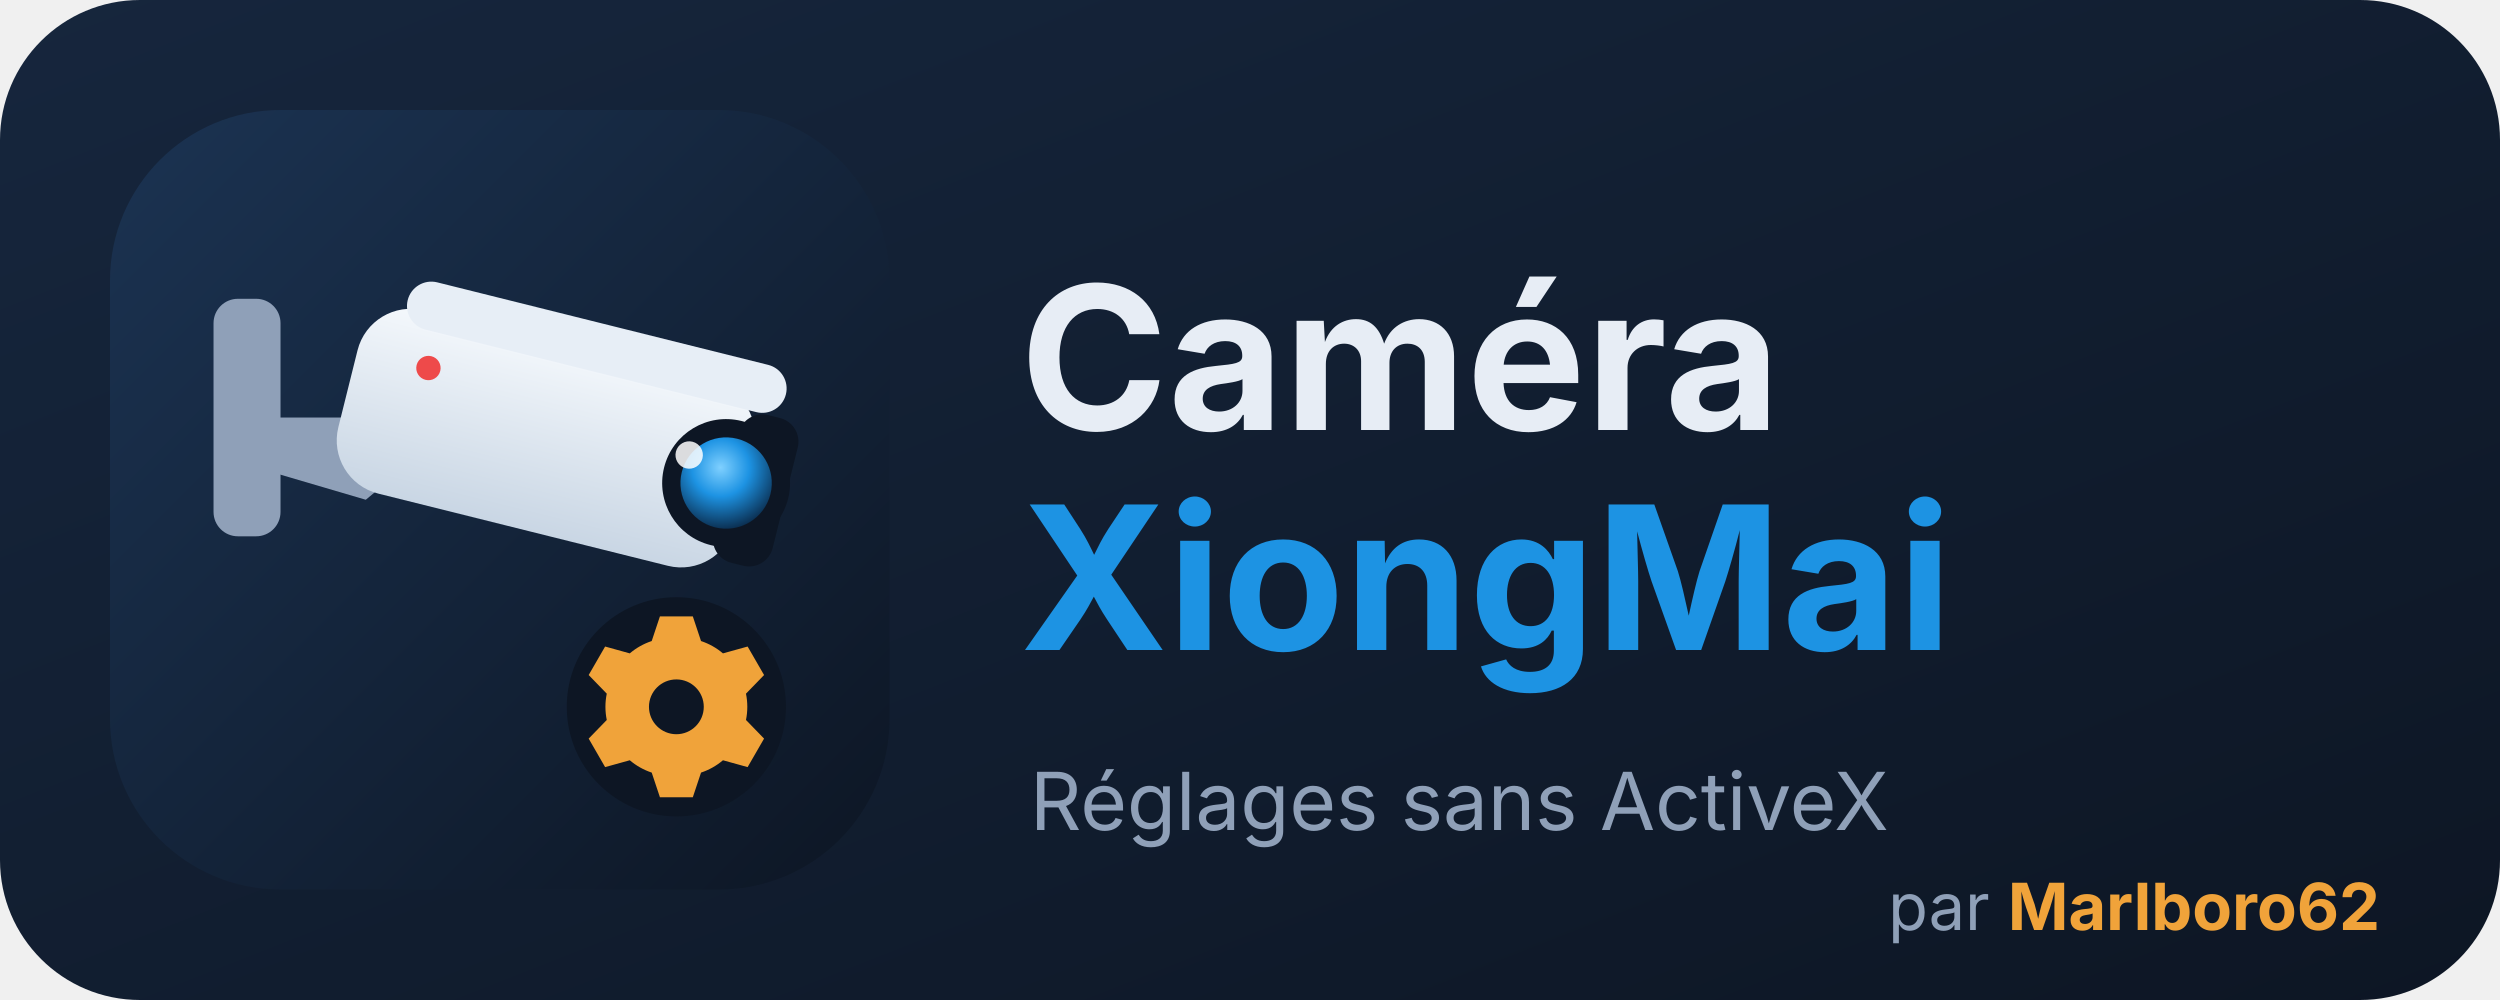
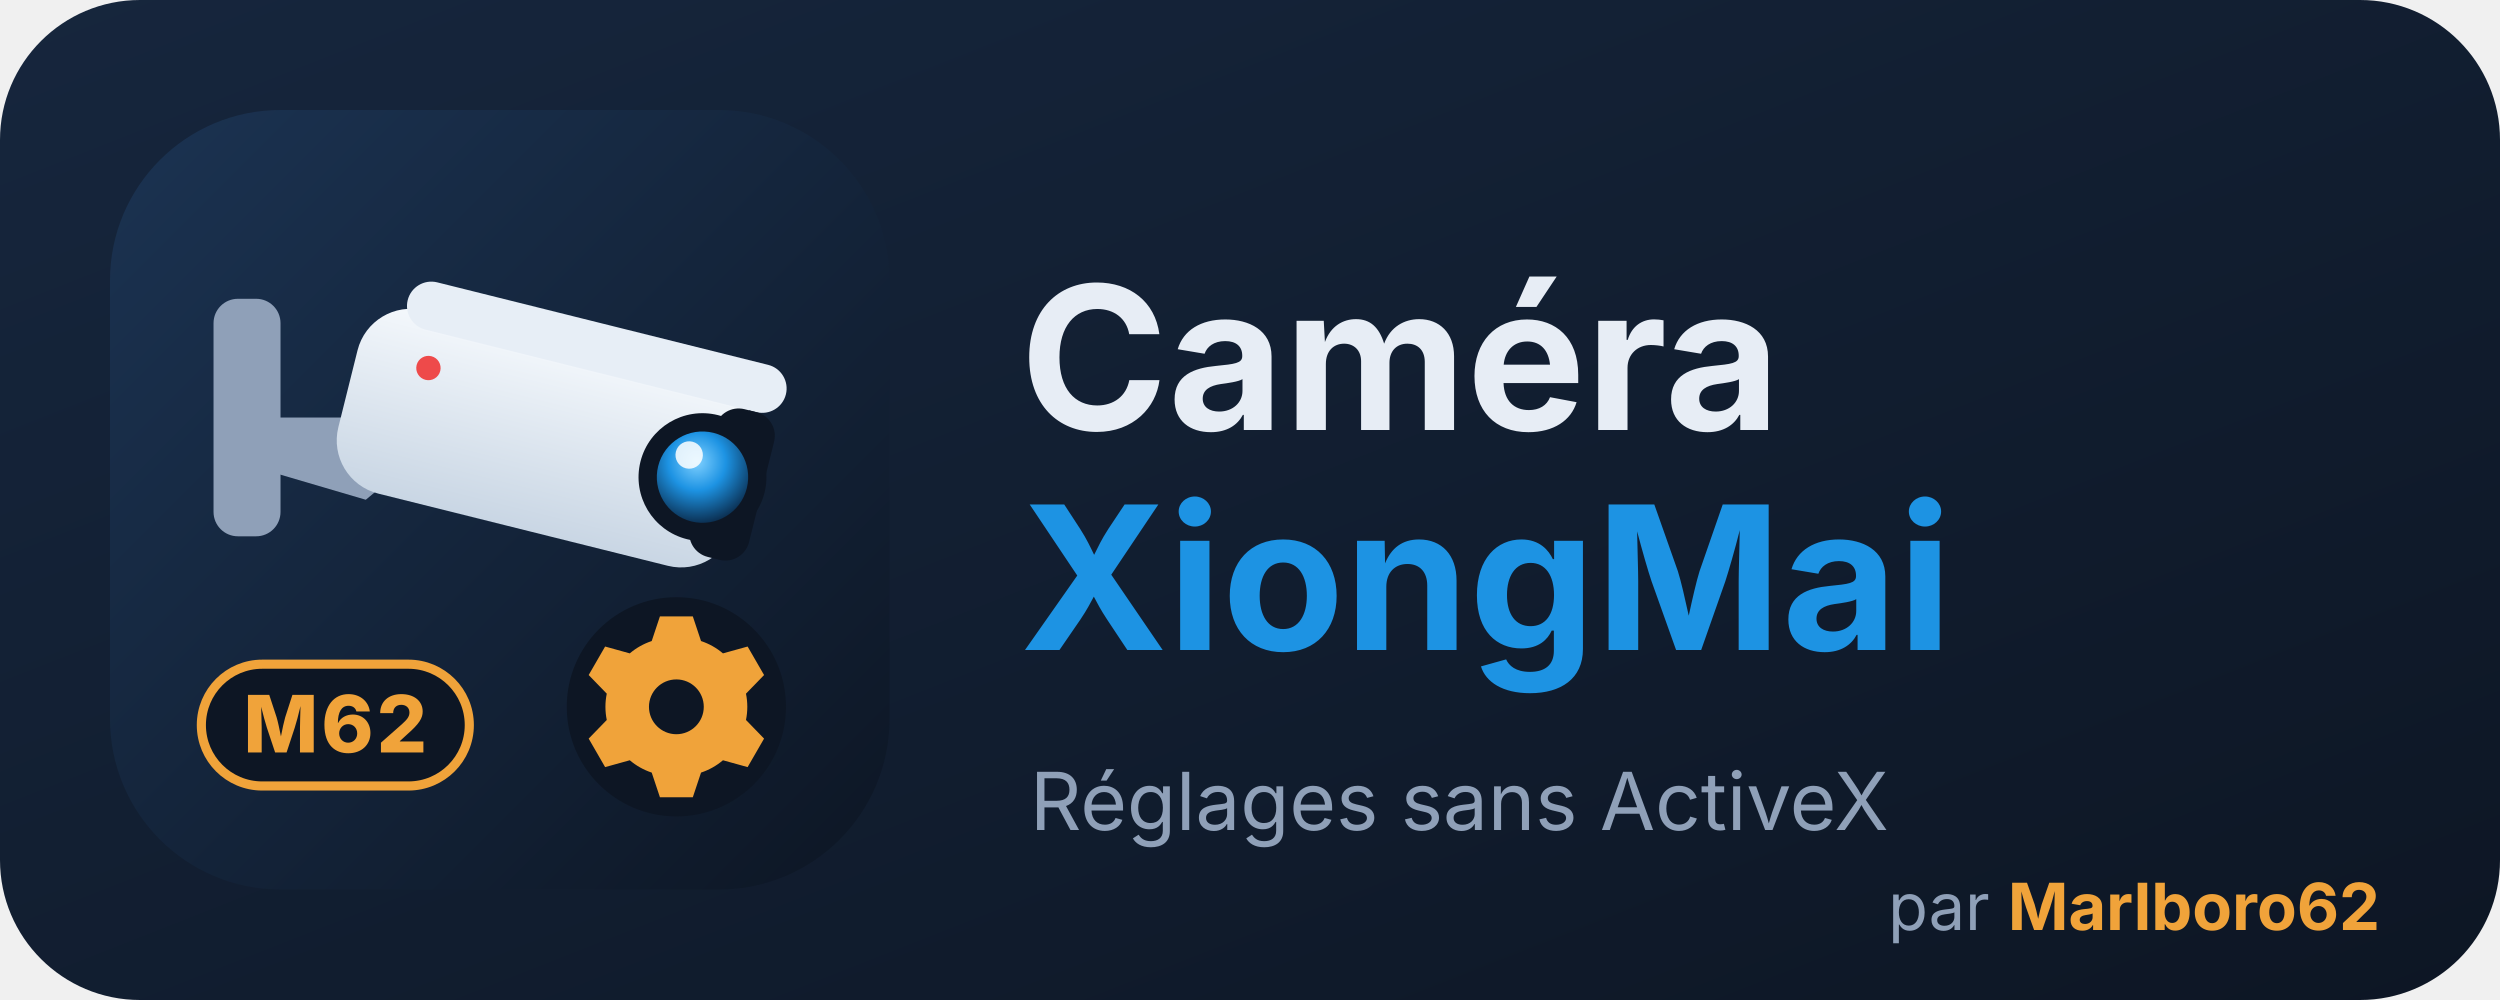
<svg xmlns="http://www.w3.org/2000/svg" viewBox="0 0 500 200" width="500" height="200">
  <defs>
    <linearGradient id="lbg" x1="0" y1="0" x2="1" y2="1">
      <stop offset="0" stop-color="#16263d" />
      <stop offset="1" stop-color="#0d1624" />
    </linearGradient>
  </defs>
  <rect width="500" height="200" rx="28" fill="url(#lbg)" />
  <g transform="translate(22 22) scale(0.609)">
    <defs>
      <linearGradient id="bg" x1="0" y1="0" x2="1" y2="1">
        <stop offset="0" stop-color="#1b3352" />
        <stop offset="1" stop-color="#0d1624" />
      </linearGradient>
      <linearGradient id="body" x1="0" y1="0" x2="0" y2="1">
        <stop offset="0" stop-color="#f4f8fc" />
        <stop offset="1" stop-color="#c9d6e4" />
      </linearGradient>
      <radialGradient id="lens" cx="0.4" cy="0.35" r="0.7">
        <stop offset="0" stop-color="#7fd0ff" />
        <stop offset="0.45" stop-color="#1d93e3" />
        <stop offset="1" stop-color="#0a2a4a" />
      </radialGradient>
    </defs>
    <rect width="256" height="256" rx="56" fill="url(#bg)" />
    <rect x="34" y="62" width="22" height="78" rx="8" fill="#8fa0b8" />
    <path d="M50 101 L84 101 L96 118 L84 128 L50 118 Z" fill="#8fa0b8" />
    <g transform="rotate(14 140 108)">
      <rect x="76" y="76" width="134" height="62" rx="18" fill="url(#body)" />
      <rect x="88" y="66" width="128" height="16" rx="8" fill="#e7eef6" />
-       <rect x="204" y="82" width="20" height="50" rx="8" fill="#0d1624" />
-       <circle cx="204" cy="107" r="21" fill="#0d1624" />
-       <circle cx="204" cy="107" r="15" fill="url(#lens)" />
+       <rect x="196" y="82" width="20" height="50" rx="8" fill="#0d1624" />
+       <circle cx="196" cy="107" r="21" fill="#0d1624" />
+       <circle cx="196" cy="107" r="15" fill="url(#lens)" />
      <circle cx="190" cy="101" r="4.5" fill="#ffffff" opacity="0.85" />
      <circle cx="100" cy="94" r="4" fill="#ee4a4a" />
    </g>
    <g transform="translate(186 196) scale(0.9)">
      <circle r="40" fill="#0d1624" />
      <g fill="#f0a33a">
        <path d="M-6 -33 h12 l3 9 a24 24 0 0 1 8 4.5 l9 -2.5 6 10.4 -6.6 6.8 a24 24 0 0 1 0 9.6 l6.6 6.8 -6 10.4 -9 -2.5 a24 24 0 0 1 -8 4.5 l-3 9 h-12 l-3 -9 a24 24 0 0 1 -8 -4.5 l-9 2.5 -6 -10.4 6.6 -6.8 a24 24 0 0 1 0 -9.6 l-6.6 -6.8 6 -10.4 9 2.5 a24 24 0 0 1 8 -4.5 z" />
      </g>
      <circle r="10" fill="#0d1624" />
    </g>
+     <g font-family="Inter, 'Segoe UI', 'DejaVu Sans', Arial, sans-serif" font-weight="800">
+       <rect x="30" y="182" width="88" height="40" rx="20" fill="#0d1624" stroke="#f0a33a" stroke-width="3" />
+       <text x="74" y="211" font-size="26" text-anchor="middle" fill="#f0a33a" letter-spacing="1">M62</text>
+     </g>
  </g>
  <text x="204" y="86" font-family="Inter, 'Segoe UI', 'DejaVu Sans', Arial, sans-serif" font-size="40" font-weight="700" fill="#e7edf5">Caméra</text>
  <text x="204" y="130" font-family="Inter, 'Segoe UI', 'DejaVu Sans', Arial, sans-serif" font-size="40" font-weight="700" fill="#1d93e3">XiongMai</text>
  <text x="206" y="166" font-family="Inter, 'Segoe UI', 'DejaVu Sans', Arial, sans-serif" font-size="16" fill="#8fa0b8">Réglages sans ActiveX</text>
  <g transform="translate(476 186)" font-family="Inter, 'Segoe UI', 'DejaVu Sans', Arial, sans-serif" text-anchor="end">
    <text font-size="13" fill="#8fa0b8">par <tspan font-weight="700" fill="#f0a33a">Marlboro62</tspan>
    </text>
  </g>
</svg>
